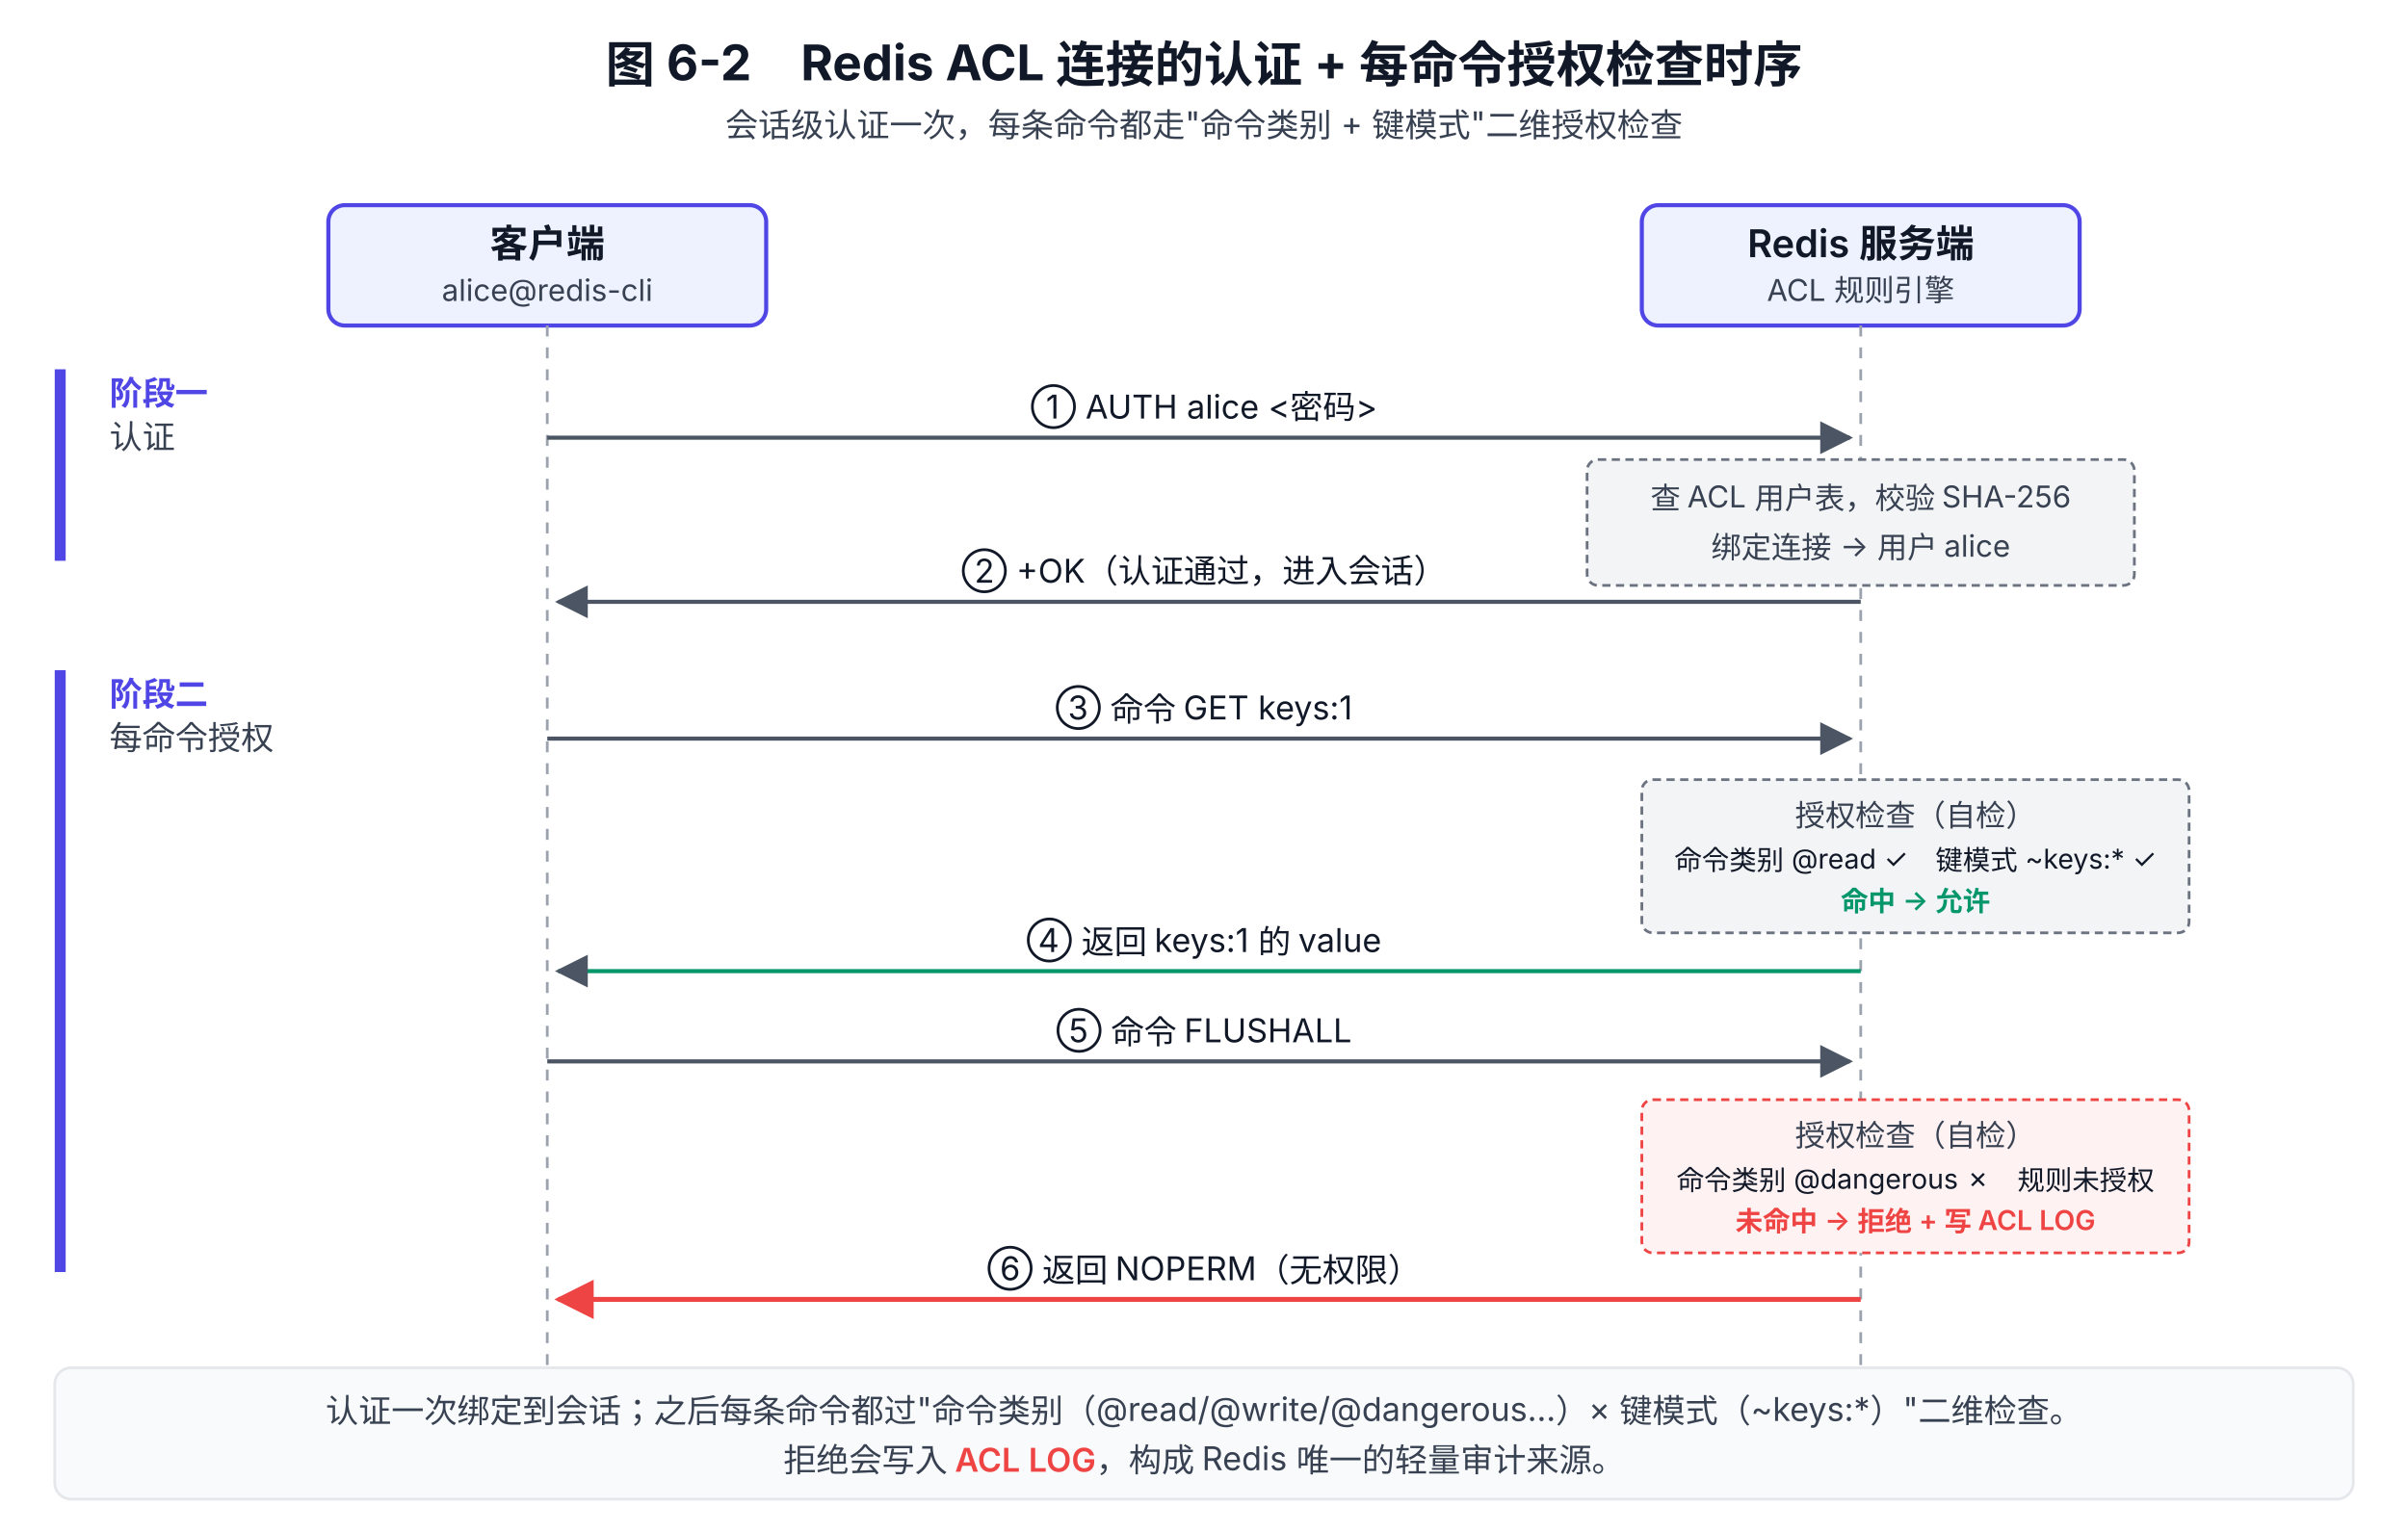
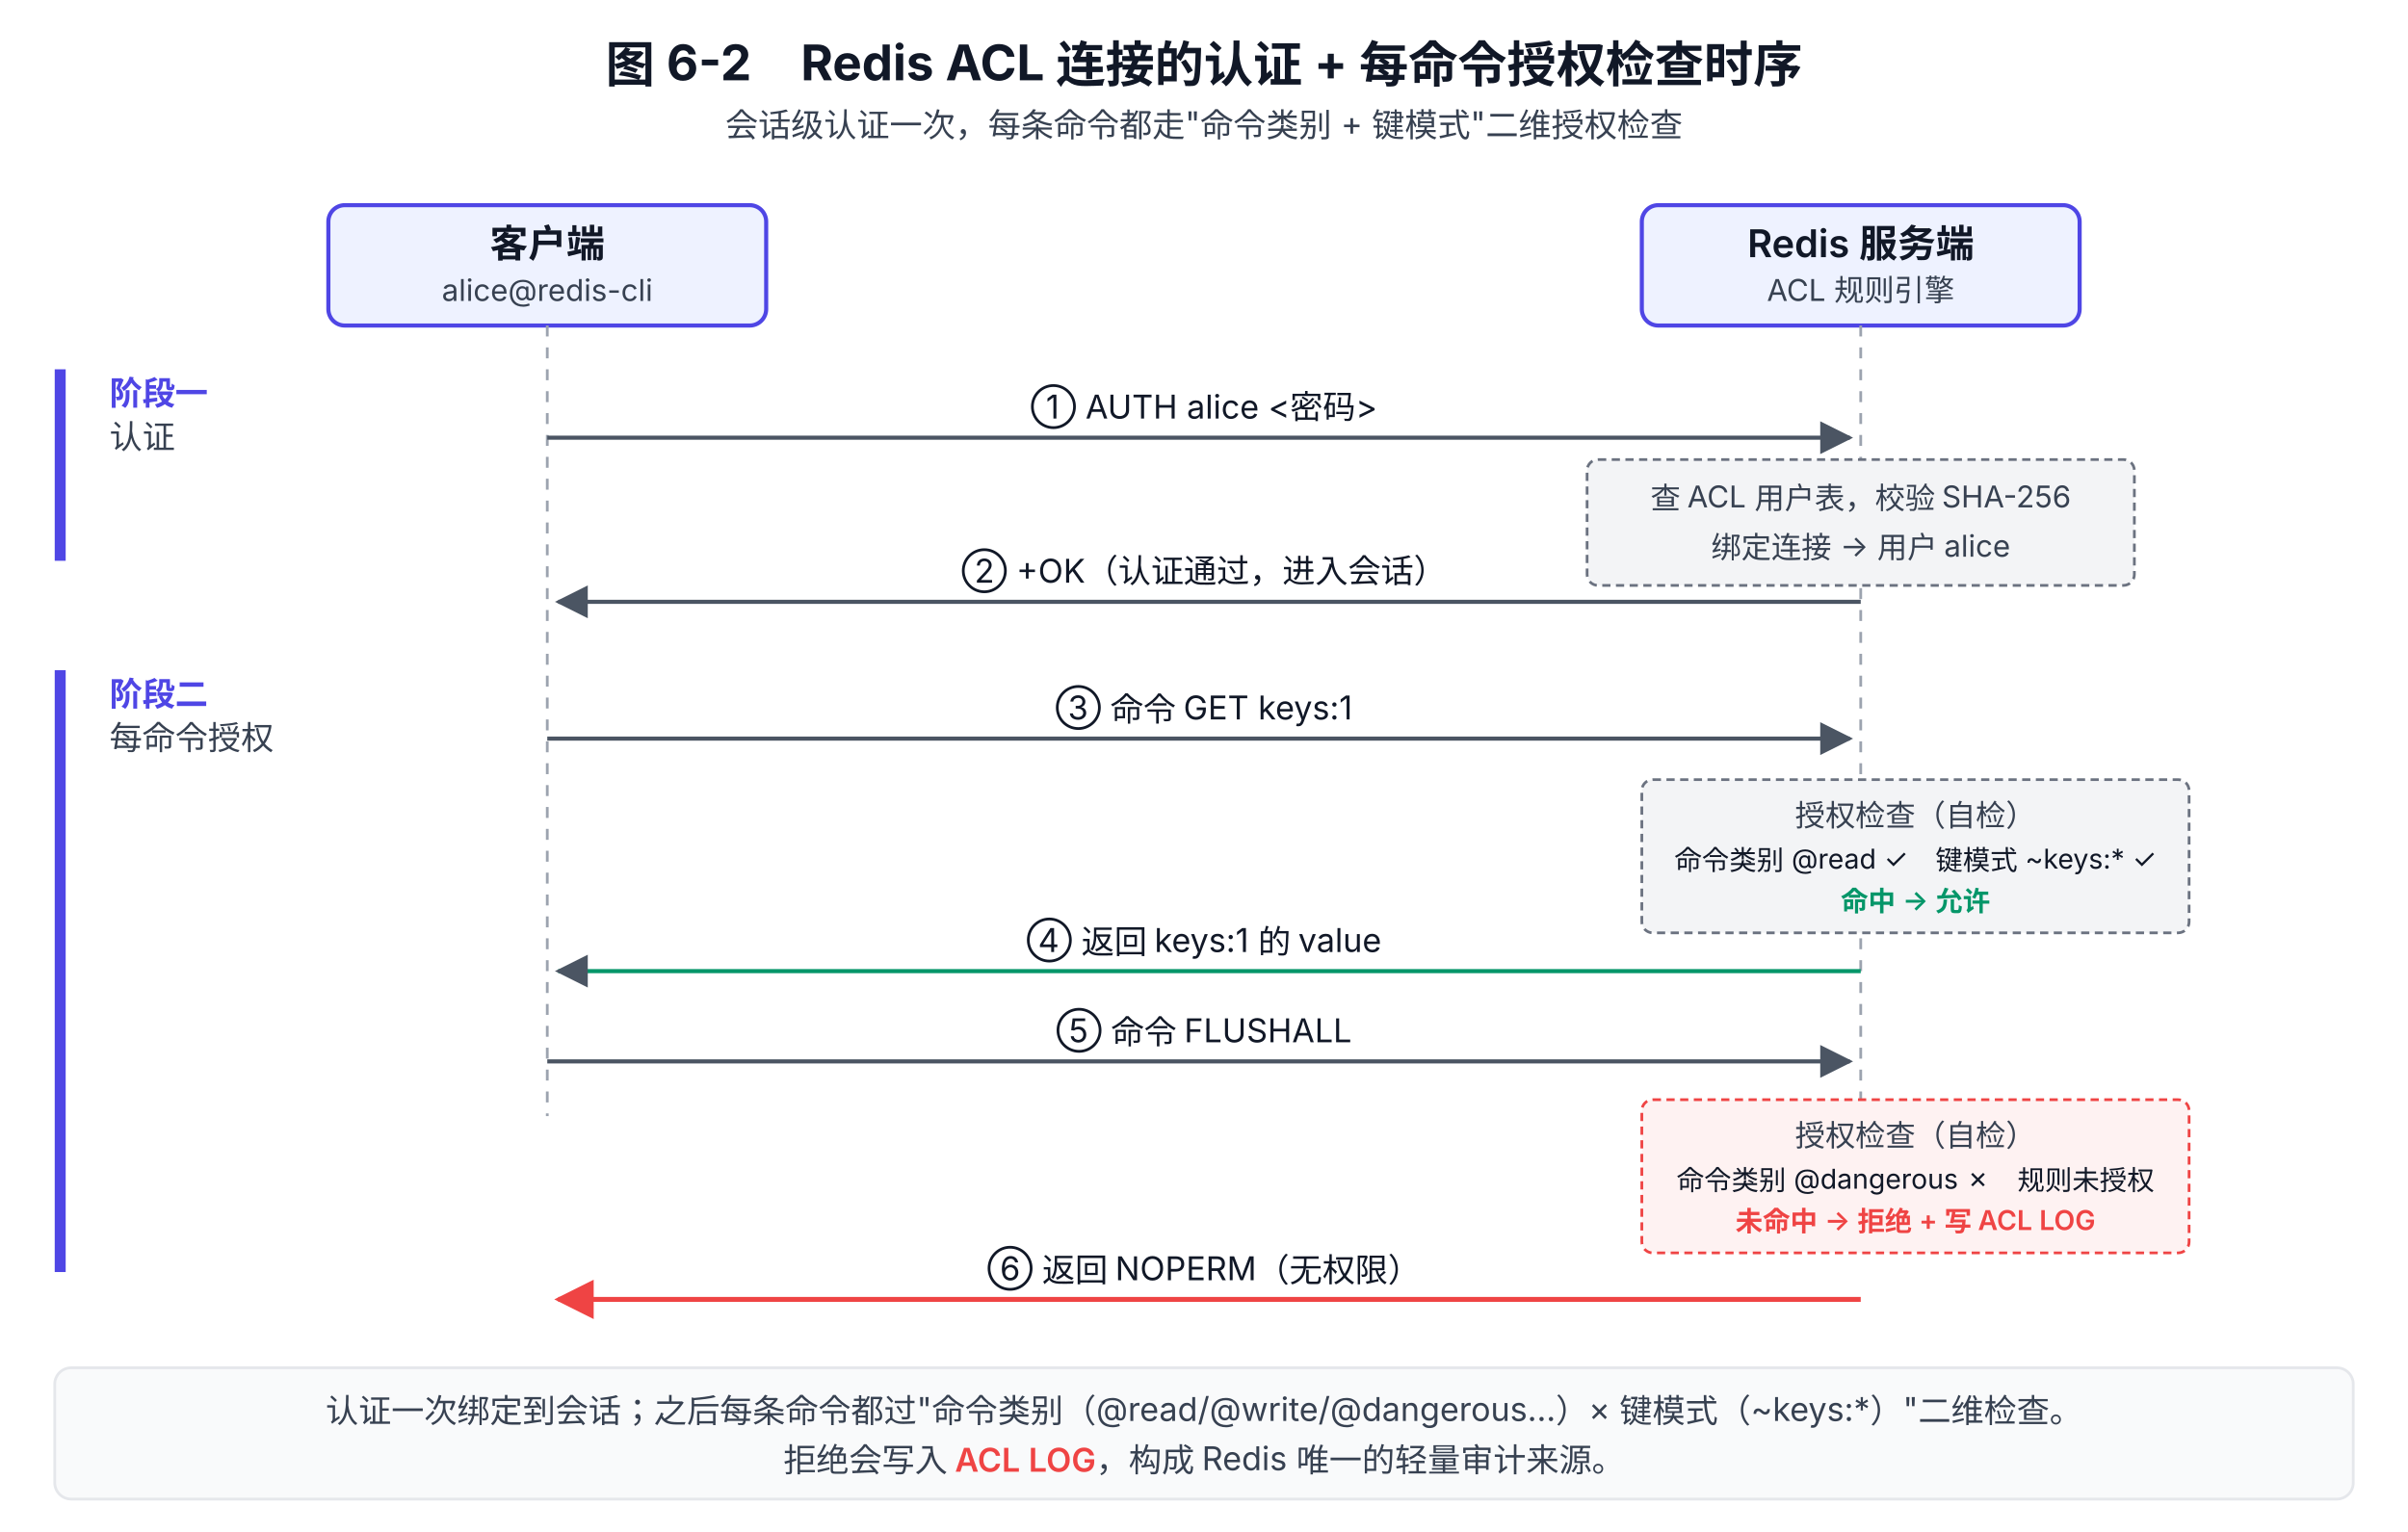
<svg xmlns="http://www.w3.org/2000/svg" viewBox="0 0 880 560" font-family="system-ui, -apple-system, 'PingFang SC', 'Microsoft YaHei', sans-serif">
  <defs>
    <marker id="arrow" viewBox="0 0 10 10" refX="9" refY="5" markerWidth="8" markerHeight="8" orient="auto-start-reverse">
      <path d="M0,0 L10,5 L0,10 z" fill="#4B5563" />
    </marker>
    <marker id="arrow-red" viewBox="0 0 10 10" refX="9" refY="5" markerWidth="8" markerHeight="8" orient="auto-start-reverse">
      <path d="M0,0 L10,5 L0,10 z" fill="#EF4444" />
    </marker>
  </defs>
  <text x="440" y="30" text-anchor="middle" font-size="18" font-weight="700" fill="#111827">图 6-2　Redis ACL 连接的认证 + 每命令授权检查时序</text>
  <text x="440" y="50" text-anchor="middle" font-size="12" fill="#374151">会话级认证一次，每条命令都走"命令类别 + 键模式"二维授权检查</text>
  <rect x="120" y="75" width="160" height="44" rx="6" fill="#EEF2FF" stroke="#4F46E5" stroke-width="1.5" />
  <text x="200" y="94" text-anchor="middle" font-size="14" font-weight="600" fill="#111827">客户端</text>
  <text x="200" y="110" text-anchor="middle" font-size="11" fill="#374151">alice@redis-cli</text>
  <rect x="600" y="75" width="160" height="44" rx="6" fill="#EEF2FF" stroke="#4F46E5" stroke-width="1.5" />
  <text x="680" y="94" text-anchor="middle" font-size="14" font-weight="600" fill="#111827">Redis 服务端</text>
  <text x="680" y="110" text-anchor="middle" font-size="11" fill="#374151">ACL 规则引擎</text>
-   <line x1="200" y1="119" x2="200" y2="520" stroke="#9CA3AF" stroke-width="1" stroke-dasharray="4 4" />
-   <line x1="680" y1="119" x2="680" y2="520" stroke="#9CA3AF" stroke-width="1" stroke-dasharray="4 4" />
+   <line x1="200" y1="119" x2="200" y2="408" stroke="#9CA3AF" stroke-width="1" stroke-dasharray="4 4" />
+   <line x1="680" y1="119" x2="680" y2="408" stroke="#9CA3AF" stroke-width="1" stroke-dasharray="4 4" />
  <text x="40" y="148" font-size="12" font-weight="700" fill="#4F46E5">阶段一</text>
  <text x="40" y="164" font-size="12" fill="#374151">认证</text>
  <rect x="20" y="135" width="4" height="70" fill="#4F46E5" />
  <line x1="200" y1="160" x2="676" y2="160" stroke="#4B5563" stroke-width="1.5" marker-end="url(#arrow)" />
  <text x="440" y="153" text-anchor="middle" font-size="12" fill="#111827">① AUTH alice &lt;密码&gt;</text>
  <rect x="580" y="168" width="200" height="46" rx="4" fill="#F3F4F6" stroke="#6B7280" stroke-width="1" stroke-dasharray="3 2" />
  <text x="680" y="186" text-anchor="middle" font-size="11" fill="#374151">查 ACL 用户表，校验 SHA-256</text>
  <text x="680" y="204" text-anchor="middle" font-size="11" fill="#374151">绑定连接 → 用户 alice</text>
  <line x1="680" y1="220" x2="204" y2="220" stroke="#4B5563" stroke-width="1.5" marker-end="url(#arrow)" />
  <text x="440" y="213" text-anchor="middle" font-size="12" fill="#111827">② +OK（认证通过，进入会话）</text>
  <text x="40" y="258" font-size="12" font-weight="700" fill="#4F46E5">阶段二</text>
  <text x="40" y="274" font-size="12" fill="#374151">每命令授权</text>
  <rect x="20" y="245" width="4" height="220" fill="#4F46E5" />
  <line x1="200" y1="270" x2="676" y2="270" stroke="#4B5563" stroke-width="1.5" marker-end="url(#arrow)" />
  <text x="440" y="263" text-anchor="middle" font-size="12" fill="#111827">③ 命令 GET keys:1</text>
  <rect x="600" y="285" width="200" height="56" rx="4" fill="#F3F4F6" stroke="#6B7280" stroke-width="1" stroke-dasharray="3 2" />
  <text x="700" y="302" text-anchor="middle" font-size="11" fill="#374151">授权检查（自检）</text>
  <text x="700" y="318" text-anchor="middle" font-size="10" fill="#111827">命令类别 @read ✓　键模式 ~keys:* ✓</text>
  <text x="700" y="333" text-anchor="middle" font-size="10" fill="#059669" font-weight="600">命中 → 允许</text>
  <line x1="680" y1="355" x2="204" y2="355" stroke="#059669" stroke-width="1.5" marker-end="url(#arrow)" />
  <text x="440" y="348" text-anchor="middle" font-size="12" fill="#111827">④ 返回 keys:1 的 value</text>
  <line x1="200" y1="388" x2="676" y2="388" stroke="#4B5563" stroke-width="1.5" marker-end="url(#arrow)" />
  <text x="440" y="381" text-anchor="middle" font-size="12" fill="#111827">⑤ 命令 FLUSHALL</text>
  <rect x="600" y="402" width="200" height="56" rx="4" fill="#FEF2F2" stroke="#EF4444" stroke-width="1" stroke-dasharray="3 2" />
  <text x="700" y="419" text-anchor="middle" font-size="11" fill="#374151">授权检查（自检）</text>
  <text x="700" y="435" text-anchor="middle" font-size="10" fill="#111827">命令类别 @dangerous ✗　规则未授权</text>
  <text x="700" y="450" text-anchor="middle" font-size="10" fill="#EF4444" font-weight="600">未命中 → 拒绝 + 写 ACL LOG</text>
  <line x1="680" y1="475" x2="204" y2="475" stroke="#EF4444" stroke-width="1.8" marker-end="url(#arrow-red)" />
  <text x="440" y="468" text-anchor="middle" font-size="12" fill="#111827">⑥ 返回 NOPERM（无权限）</text>
  <rect x="20" y="500" width="840" height="48" rx="6" fill="#F9FAFB" stroke="#E5E7EB" stroke-width="1" />
  <text x="440" y="520" text-anchor="middle" font-size="12" fill="#374151">认证一次绑定到会话；之后每条命令都过"命令类别（@read/@write/@dangerous…）× 键模式（~keys:*）"二维检查。</text>
  <text x="440" y="538" text-anchor="middle" font-size="12" fill="#374151">拒绝会写入 <tspan font-weight="600" fill="#EF4444">ACL LOG</tspan>，构成 Redis 唯一的轻量审计来源。</text>
</svg>
